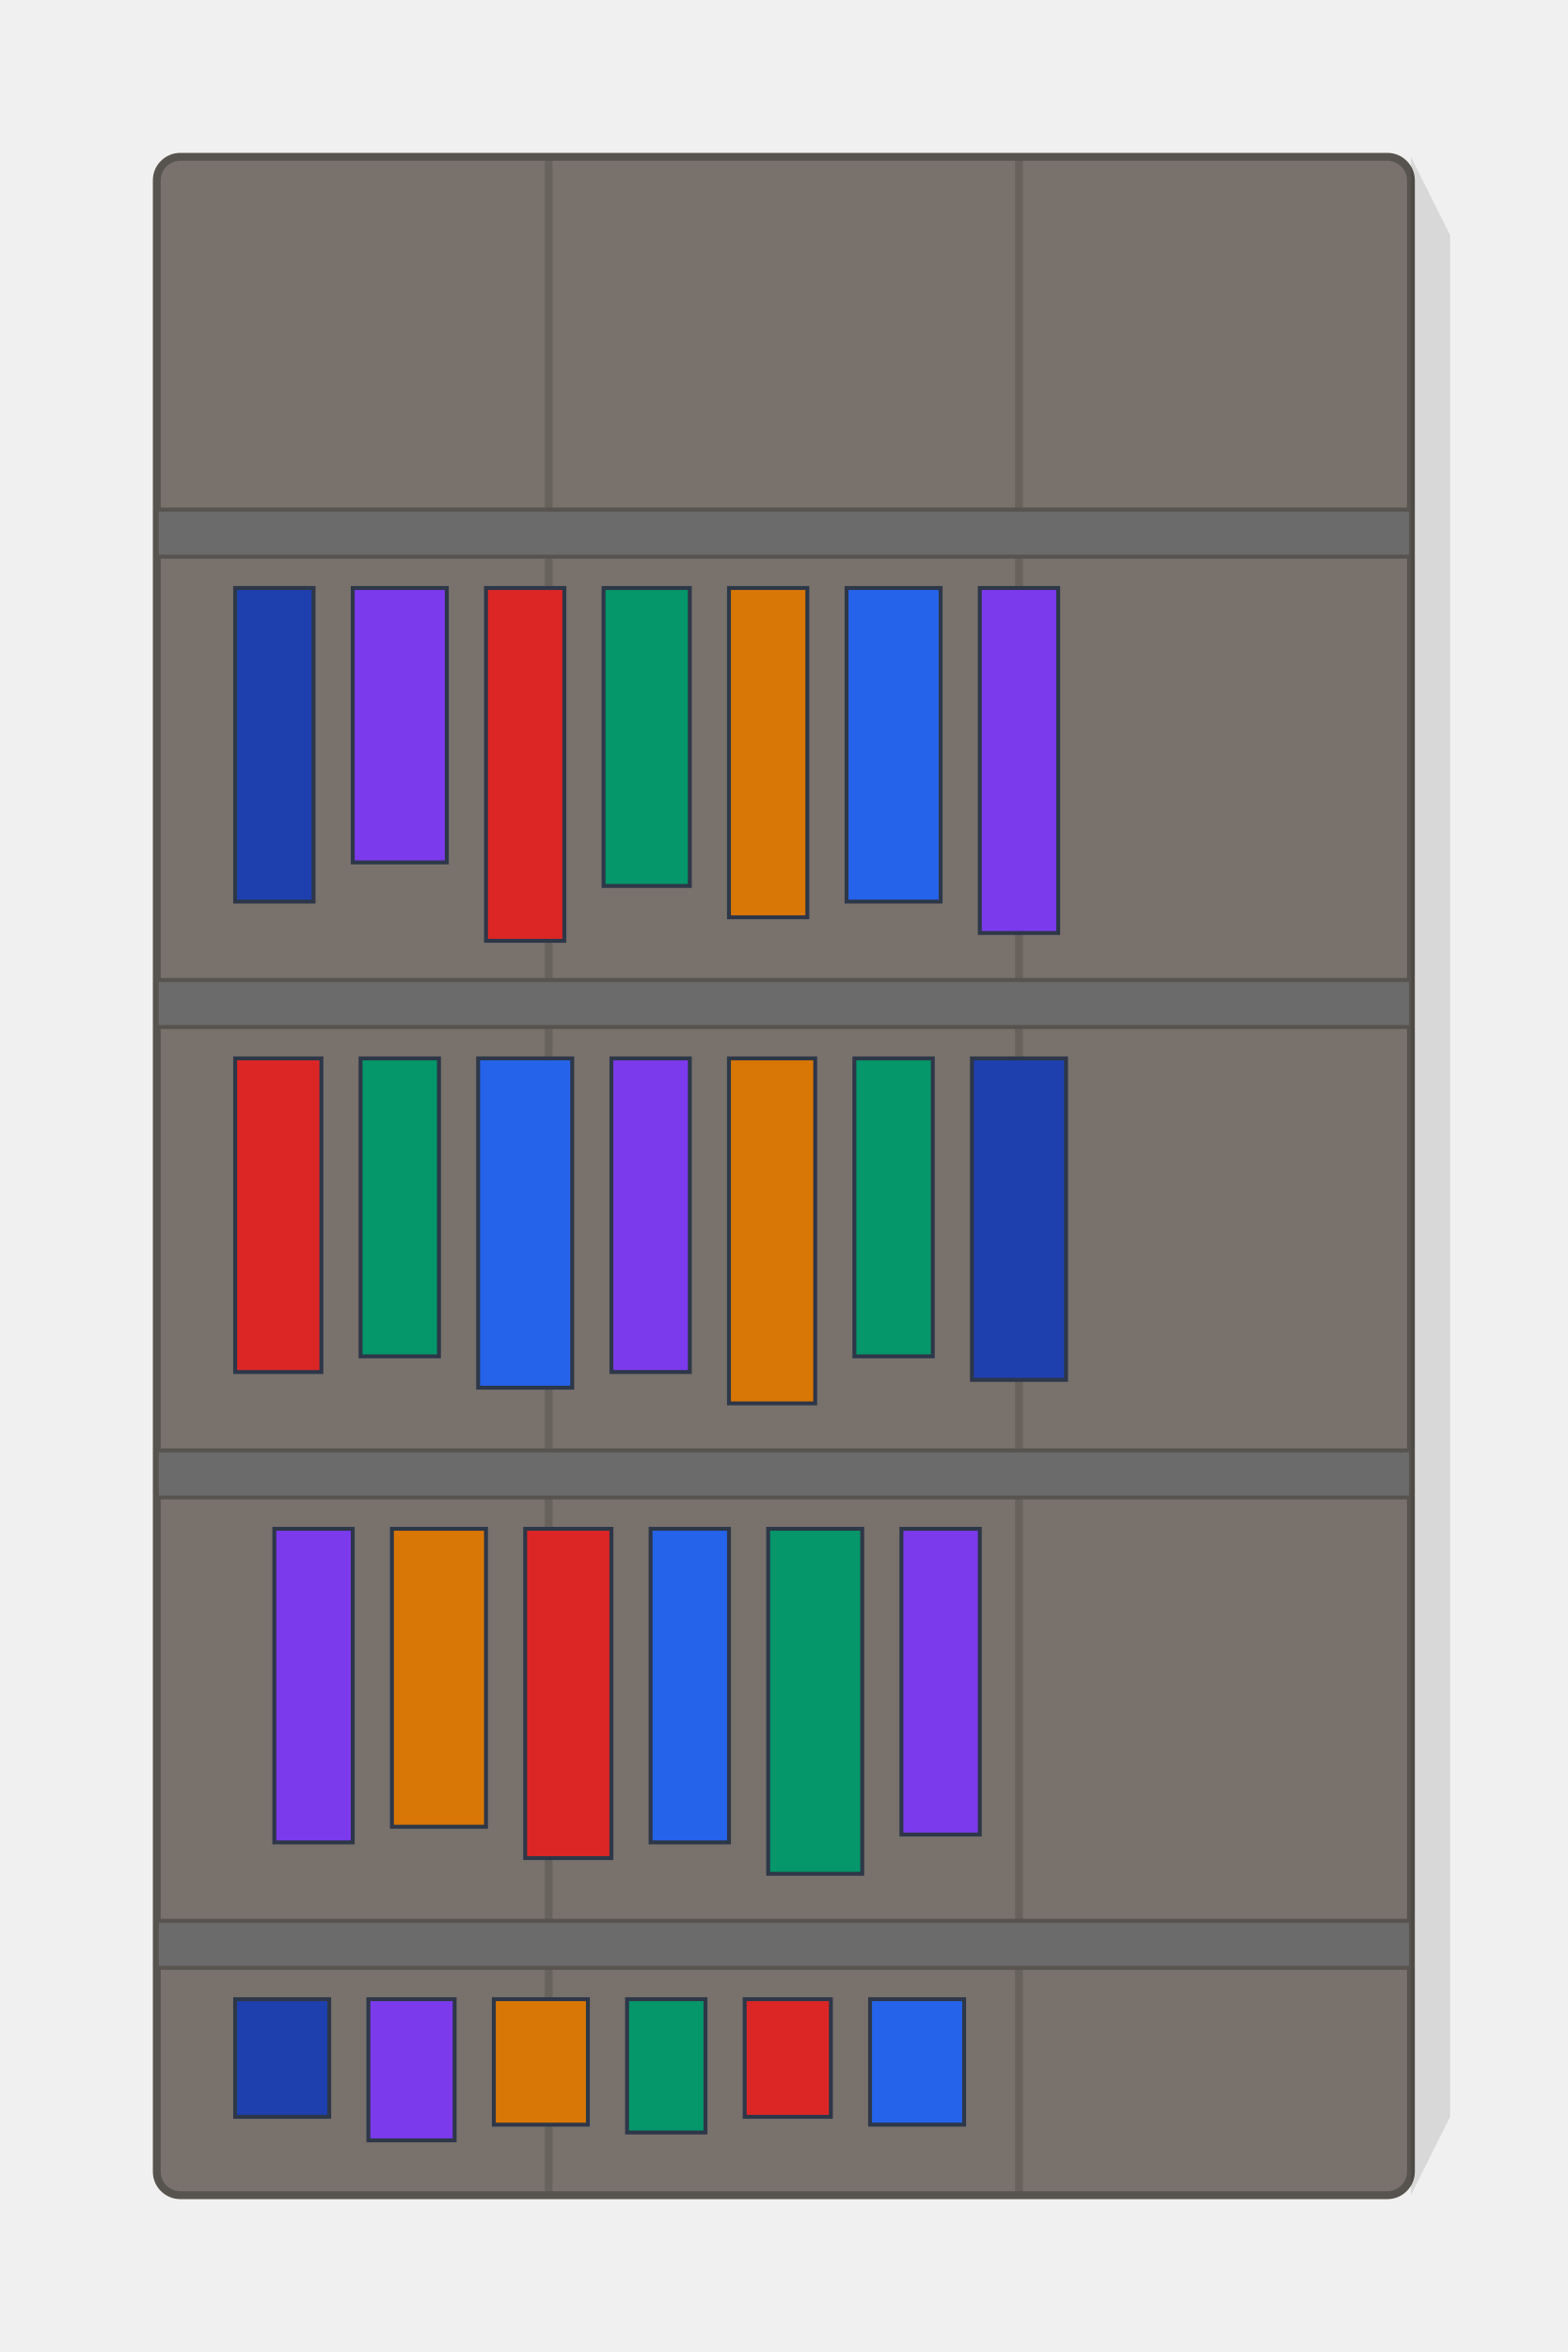
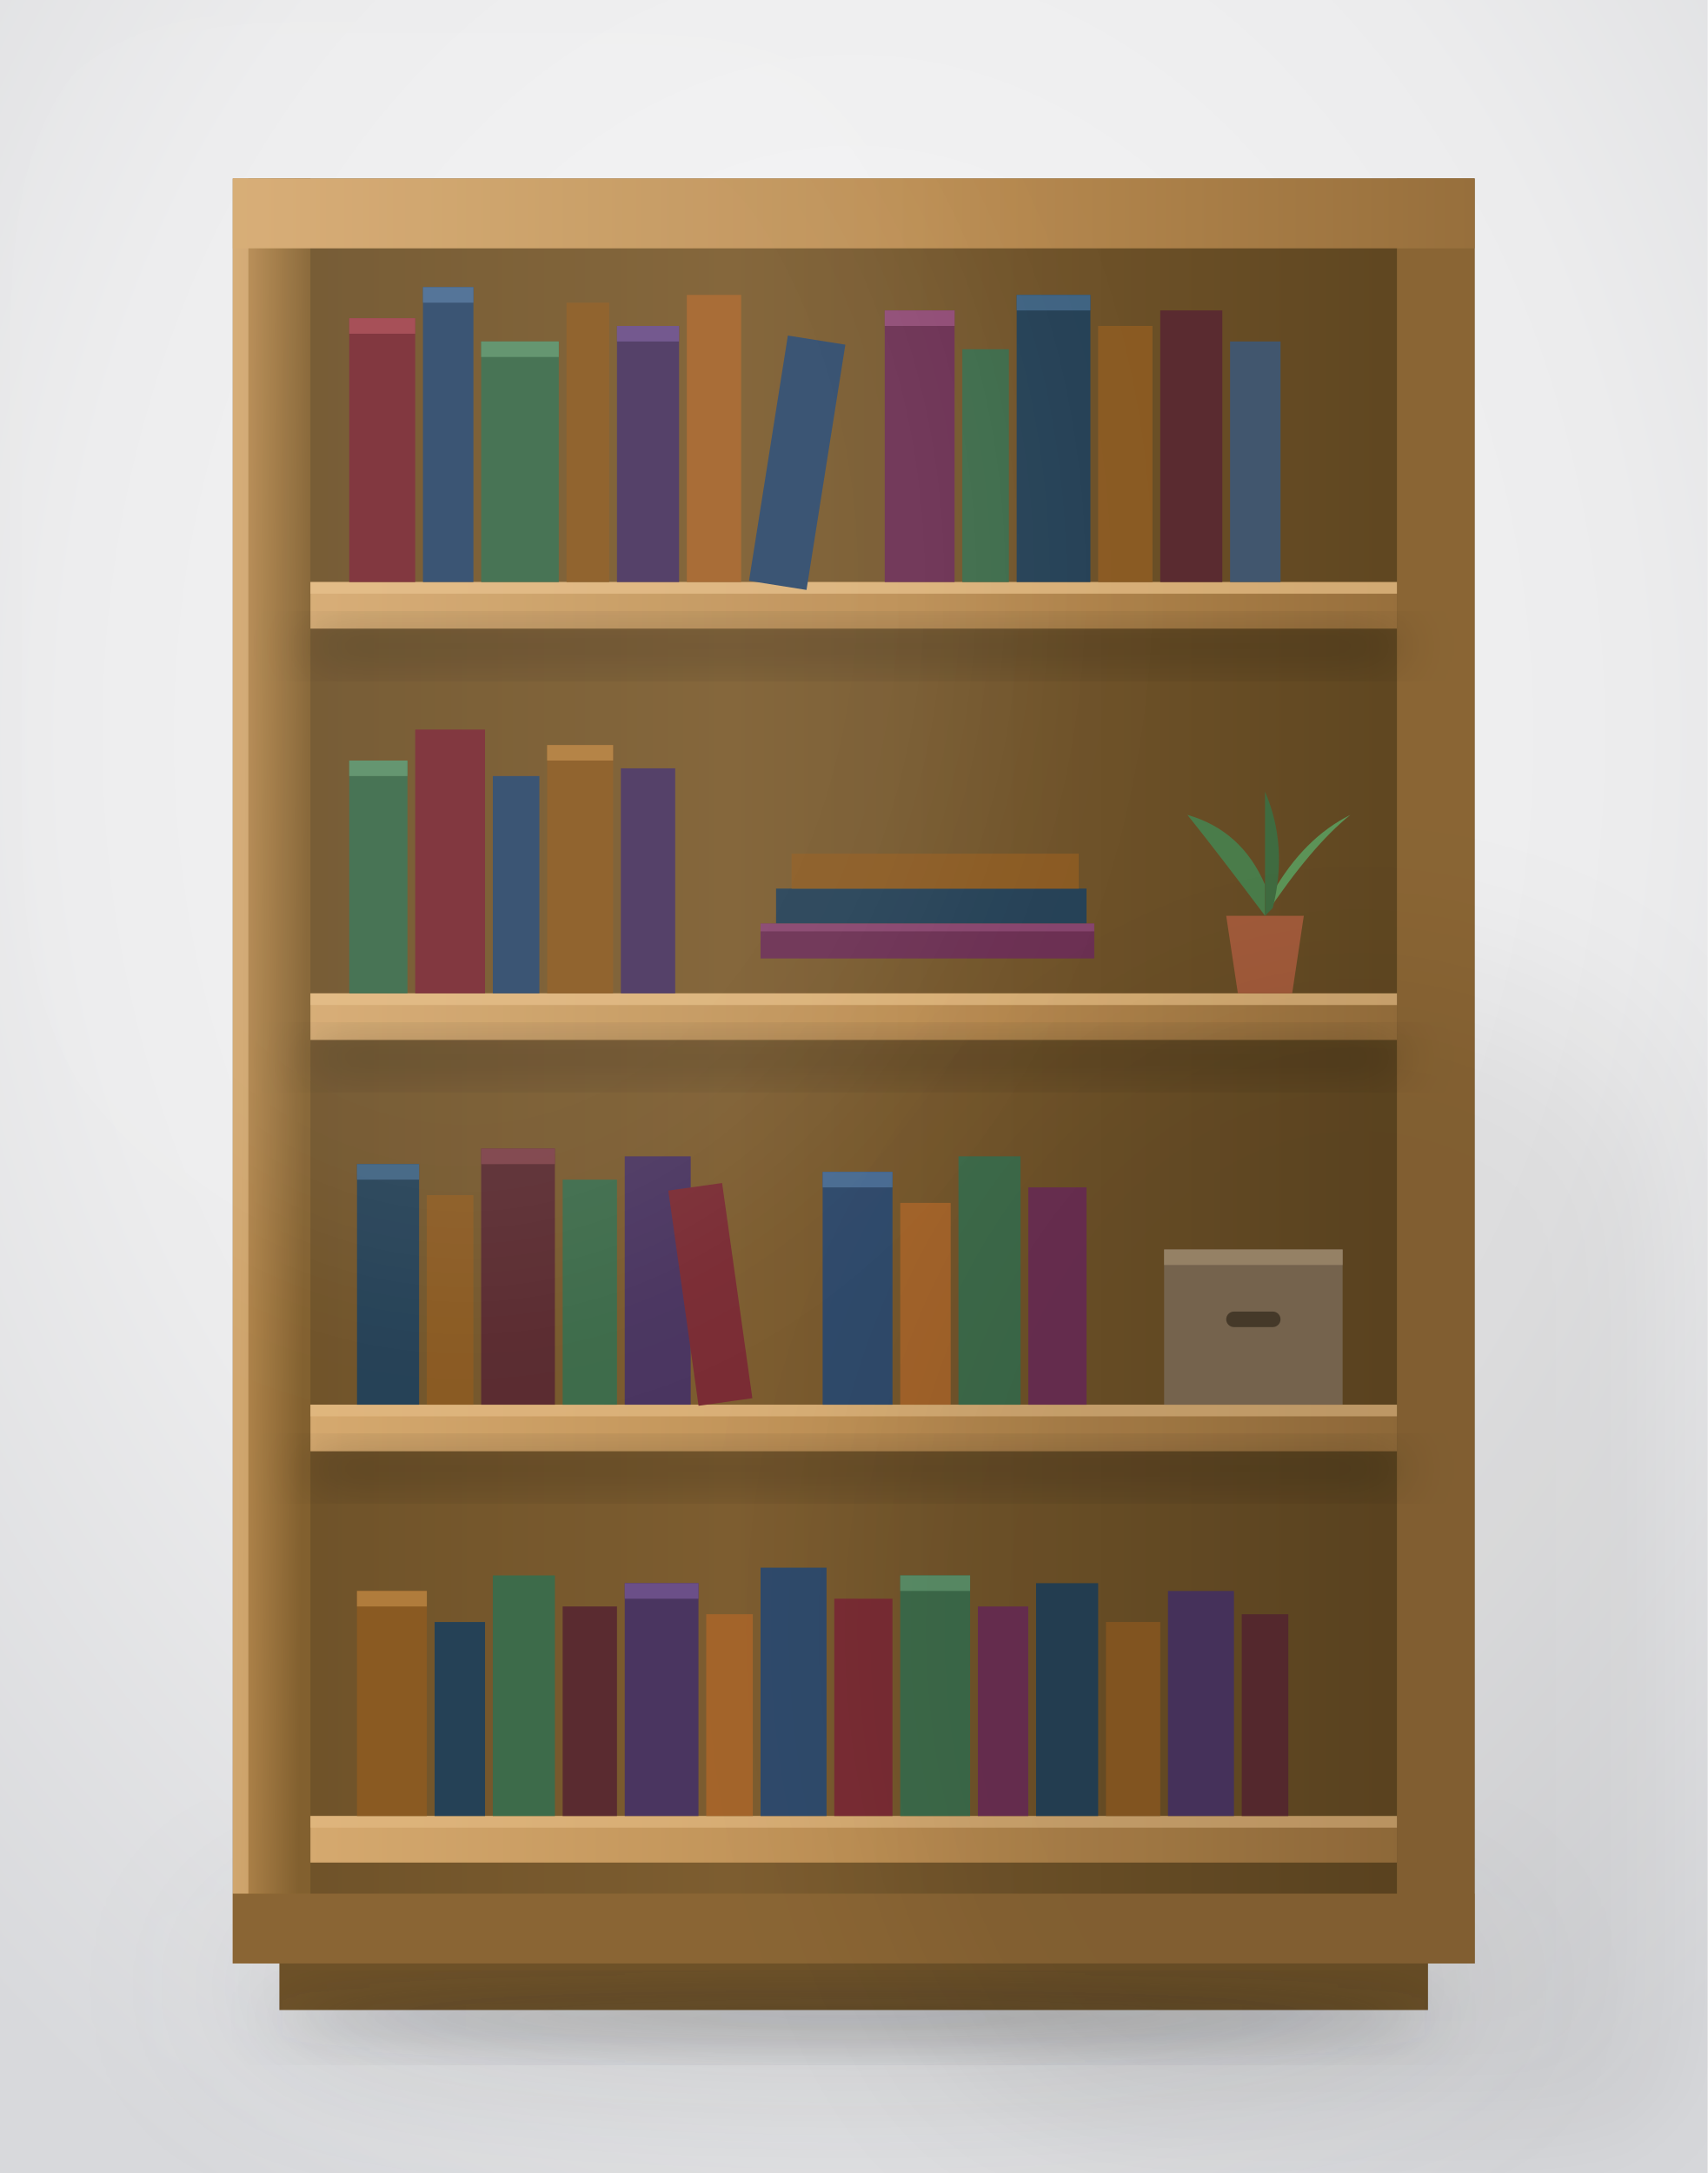
- <svg xmlns="http://www.w3.org/2000/svg" viewBox="0 0 200 300" preserveAspectRatio="xMidYMid meet">
+ <svg xmlns="http://www.w3.org/2000/svg" viewBox="0 0 440 560" preserveAspectRatio="xMidYMid meet">
  <defs>
-     <style>
-       .shelf-frame { fill: #78716c; stroke: #57534e; stroke-width: 1; }
-       .shelf-wood { fill: #6b6b6b; stroke: #57534e; stroke-width: 0.5; }
-       .book { stroke: #2d3748; stroke-width: 0.5; }
-     </style>
+     <radialGradient id="backdrop" cx="50%" cy="34%" r="76%">
+       <stop offset="0%" stop-color="#f7f7f8" />
+       <stop offset="60%" stop-color="#ececed" />
+       <stop offset="100%" stop-color="#d8d9dc" />
+     </radialGradient>
+     <linearGradient id="carcass" x1="0%" y1="0%" x2="100%" y2="20%">
+       <stop offset="0%" stop-color="#c19359" />
+       <stop offset="40%" stop-color="#a87e46" />
+       <stop offset="100%" stop-color="#82602f" />
+     </linearGradient>
+     <linearGradient id="shelfTop" x1="0%" y1="0%" x2="100%" y2="0%">
+       <stop offset="0%" stop-color="#d5a96f" />
+       <stop offset="55%" stop-color="#bb8d52" />
+       <stop offset="100%" stop-color="#976f3c" />
+     </linearGradient>
+     <linearGradient id="interior" x1="0%" y1="0%" x2="100%" y2="0%">
+       <stop offset="0%" stop-color="#6d5128" />
+       <stop offset="40%" stop-color="#7d5d30" />
+       <stop offset="100%" stop-color="#5c441f" />
+     </linearGradient>
+     <filter id="softShadow" x="-50%" y="-50%" width="200%" height="200%">
+       <feGaussianBlur stdDeviation="7" />
+     </filter>
+     <filter id="ambientBlur" x="-50%" y="-50%" width="200%" height="200%">
+       <feGaussianBlur stdDeviation="22" />
+     </filter>
  </defs>
-   <rect x="20" y="20" width="160" height="260" rx="3" class="shelf-frame" />
-   <line x1="70" y1="20" x2="70" y2="280" stroke="#57534e" stroke-width="1" opacity="0.5" />
-   <line x1="130" y1="20" x2="130" y2="280" stroke="#57534e" stroke-width="1" opacity="0.5" />
-   <rect x="20" y="65" width="160" height="6" class="shelf-wood" />
-   <rect x="20" y="125" width="160" height="6" class="shelf-wood" />
-   <rect x="20" y="185" width="160" height="6" class="shelf-wood" />
-   <rect x="20" y="245" width="160" height="6" class="shelf-wood" />
-   <rect x="30" y="75" width="10" height="40" fill="#1e40af" class="book" />
-   <rect x="45" y="75" width="12" height="35" fill="#7c3aed" class="book" />
-   <rect x="62" y="75" width="10" height="45" fill="#dc2626" class="book" />
-   <rect x="77" y="75" width="11" height="38" fill="#059669" class="book" />
-   <rect x="93" y="75" width="10" height="42" fill="#d97706" class="book" />
-   <rect x="108" y="75" width="12" height="40" fill="#2563eb" class="book" />
-   <rect x="125" y="75" width="10" height="44" fill="#7c3aed" class="book" />
-   <rect x="30" y="135" width="11" height="40" fill="#dc2626" class="book" />
-   <rect x="46" y="135" width="10" height="38" fill="#059669" class="book" />
-   <rect x="61" y="135" width="12" height="42" fill="#2563eb" class="book" />
-   <rect x="78" y="135" width="10" height="40" fill="#7c3aed" class="book" />
-   <rect x="93" y="135" width="11" height="44" fill="#d97706" class="book" />
-   <rect x="109" y="135" width="10" height="38" fill="#059669" class="book" />
-   <rect x="124" y="135" width="12" height="41" fill="#1e40af" class="book" />
-   <rect x="35" y="195" width="10" height="40" fill="#7c3aed" class="book" />
-   <rect x="50" y="195" width="12" height="38" fill="#d97706" class="book" />
-   <rect x="67" y="195" width="11" height="42" fill="#dc2626" class="book" />
-   <rect x="83" y="195" width="10" height="40" fill="#2563eb" class="book" />
-   <rect x="98" y="195" width="12" height="44" fill="#059669" class="book" />
-   <rect x="115" y="195" width="10" height="39" fill="#7c3aed" class="book" />
-   <rect x="30" y="255" width="12" height="15" fill="#1e40af" class="book" />
-   <rect x="47" y="255" width="11" height="18" fill="#7c3aed" class="book" />
-   <rect x="63" y="255" width="12" height="16" fill="#d97706" class="book" />
-   <rect x="80" y="255" width="10" height="17" fill="#059669" class="book" />
-   <rect x="95" y="255" width="11" height="15" fill="#dc2626" class="book" />
-   <rect x="111" y="255" width="12" height="16" fill="#2563eb" class="book" />
-   <path d="M 180 20 L 185 30 L 185 270 L 180 280" fill="black" opacity="0.1" />
+   <rect width="440" height="560" fill="url(#backdrop)" />
+   <ellipse cx="220" cy="512" rx="164" ry="24" fill="#2b2d33" opacity="0.14" filter="url(#ambientBlur)" />
+   <rect x="60" y="46" width="320" height="460" fill="url(#interior)" />
+   <rect x="60" y="46" width="20" height="460" fill="url(#carcass)" />
+   <rect x="360" y="46" width="20" height="460" fill="#8a6534" />
+   <rect x="60" y="46" width="4" height="460" fill="#dcb27a" opacity="0.7" />
+   <rect x="60" y="46" width="320" height="18" fill="url(#shelfTop)" />
+   <rect x="60" y="488" width="320" height="18" fill="#8a6534" />
+   <g>
+     <rect x="80" y="150" width="280" height="12" fill="url(#shelfTop)" />
+     <rect x="80" y="150" width="280" height="3" fill="#e5bd85" opacity="0.75" />
+     <rect x="80" y="162" width="280" height="9" fill="#000000" opacity="0.26" filter="url(#softShadow)" />
+     <rect x="80" y="256" width="280" height="12" fill="url(#shelfTop)" />
+     <rect x="80" y="256" width="280" height="3" fill="#e5bd85" opacity="0.7" />
+     <rect x="80" y="268" width="280" height="9" fill="#000000" opacity="0.26" filter="url(#softShadow)" />
+     <rect x="80" y="362" width="280" height="12" fill="url(#shelfTop)" />
+     <rect x="80" y="362" width="280" height="3" fill="#e5bd85" opacity="0.65" />
+     <rect x="80" y="374" width="280" height="9" fill="#000000" opacity="0.26" filter="url(#softShadow)" />
+     <rect x="80" y="468" width="280" height="12" fill="url(#shelfTop)" />
+     <rect x="80" y="468" width="280" height="3" fill="#e5bd85" opacity="0.6" />
+   </g>
+   <g>
+     <rect x="90" y="82" width="17" height="68" fill="#7a2c34" />
+     <rect x="90" y="82" width="17" height="4" fill="#a1454e" />
+     <rect x="109" y="74" width="13" height="76" fill="#2f4a6b" />
+     <rect x="109" y="74" width="13" height="4" fill="#4a6c93" />
+     <rect x="124" y="88" width="20" height="62" fill="#3d6b4a" />
+     <rect x="124" y="88" width="20" height="4" fill="#5b8f68" />
+     <rect x="146" y="78" width="11" height="72" fill="#8a5a22" />
+     <rect x="159" y="84" width="16" height="66" fill="#4a3560" />
+     <rect x="159" y="84" width="16" height="4" fill="#6b4f88" />
+     <rect x="177" y="76" width="14" height="74" fill="#a4642a" />
+     <g transform="rotate(9 195 150)">
+       <rect x="193" y="86" width="15" height="64" fill="#2f4a6b" />
+     </g>
+     <rect x="228" y="80" width="18" height="70" fill="#6b2f52" />
+     <rect x="228" y="80" width="18" height="4" fill="#8f4a74" />
+     <rect x="248" y="90" width="12" height="60" fill="#3d6b4a" />
+     <rect x="262" y="76" width="19" height="74" fill="#254156" />
+     <rect x="262" y="76" width="19" height="4" fill="#3f6382" />
+     <rect x="283" y="84" width="14" height="66" fill="#8a5a22" />
+     <rect x="299" y="80" width="16" height="70" fill="#5a2b30" />
+     <rect x="317" y="88" width="13" height="62" fill="#41566e" />
+   </g>
+   <g>
+     <rect x="90" y="196" width="15" height="60" fill="#3d6b4a" />
+     <rect x="90" y="196" width="15" height="4" fill="#5b8f68" />
+     <rect x="107" y="188" width="18" height="68" fill="#7a2c34" />
+     <rect x="127" y="200" width="12" height="56" fill="#2f4a6b" />
+     <rect x="141" y="192" width="17" height="64" fill="#8a5a22" />
+     <rect x="141" y="192" width="17" height="4" fill="#b07c3c" />
+     <rect x="160" y="198" width="14" height="58" fill="#4a3560" />
+     <rect x="196" y="238" width="86" height="9" fill="#6b2f52" />
+     <rect x="200" y="229" width="80" height="9" fill="#254156" />
+     <rect x="204" y="220" width="74" height="9" fill="#8a5a22" />
+     <rect x="196" y="238" width="86" height="2" fill="#8f4a74" opacity="0.8" />
+     <path d="M 316 236 L 336 236 L 333 256 L 319 256 Z" fill="#a15a3a" />
+     <path d="M 326 236 Q 314 220 306 210 Q 320 214 326 228" fill="#4a7c4a" />
+     <path d="M 326 236 Q 338 218 348 210 Q 336 216 328 230" fill="#5c9457" />
+     <path d="M 326 236 Q 326 216 326 204 Q 332 218 328 234" fill="#3f6b40" />
+   </g>
+   <g>
+     <rect x="92" y="300" width="16" height="62" fill="#254156" />
+     <rect x="92" y="300" width="16" height="4" fill="#3f6382" />
+     <rect x="110" y="308" width="12" height="54" fill="#8a5a22" />
+     <rect x="124" y="296" width="19" height="66" fill="#5a2b30" />
+     <rect x="124" y="296" width="19" height="4" fill="#7d4148" />
+     <rect x="145" y="304" width="14" height="58" fill="#3d6b4a" />
+     <rect x="161" y="298" width="17" height="64" fill="#4a3560" />
+     <g transform="rotate(-8 182 362)">
+       <rect x="180" y="306" width="14" height="56" fill="#7a2c34" />
+     </g>
+     <rect x="212" y="302" width="18" height="60" fill="#2f4a6b" />
+     <rect x="212" y="302" width="18" height="4" fill="#4a6c93" />
+     <rect x="232" y="310" width="13" height="52" fill="#a4642a" />
+     <rect x="247" y="298" width="16" height="64" fill="#3d6b4a" />
+     <rect x="265" y="306" width="15" height="56" fill="#6b2f52" />
+     <rect x="300" y="322" width="46" height="40" fill="#7d6a52" />
+     <rect x="300" y="322" width="46" height="4" fill="#a08a6c" />
+     <rect x="316" y="338" width="14" height="4" rx="2" fill="#4a3d2c" />
+   </g>
+   <g>
+     <rect x="92" y="410" width="18" height="58" fill="#8a5a22" />
+     <rect x="92" y="410" width="18" height="4" fill="#b07c3c" />
+     <rect x="112" y="418" width="13" height="50" fill="#254156" />
+     <rect x="127" y="406" width="16" height="62" fill="#3d6b4a" />
+     <rect x="145" y="414" width="14" height="54" fill="#5a2b30" />
+     <rect x="161" y="408" width="19" height="60" fill="#4a3560" />
+     <rect x="161" y="408" width="19" height="4" fill="#6b4f88" />
+     <rect x="182" y="416" width="12" height="52" fill="#a4642a" />
+     <rect x="196" y="404" width="17" height="64" fill="#2f4a6b" />
+     <rect x="215" y="412" width="15" height="56" fill="#7a2c34" />
+     <rect x="232" y="406" width="18" height="62" fill="#3d6b4a" />
+     <rect x="232" y="406" width="18" height="4" fill="#5b8f68" />
+     <rect x="252" y="414" width="13" height="54" fill="#6b2f52" />
+     <rect x="267" y="408" width="16" height="60" fill="#254156" />
+     <rect x="285" y="418" width="14" height="50" fill="#8a5a22" />
+     <rect x="301" y="410" width="17" height="58" fill="#4a3560" />
+     <rect x="320" y="416" width="12" height="52" fill="#5a2b30" />
+   </g>
+   <rect x="72" y="506" width="296" height="12" fill="#6d5128" />
+   <ellipse cx="220" cy="520" rx="150" ry="6" fill="#1c1e24" opacity="0.26" filter="url(#softShadow)" />
+   <ellipse cx="120" cy="150" rx="140" ry="180" fill="#ffffff" opacity="0.06" filter="url(#ambientBlur)" />
+   <ellipse cx="350" cy="420" rx="130" ry="170" fill="#000000" opacity="0.07" filter="url(#ambientBlur)" />
</svg>
